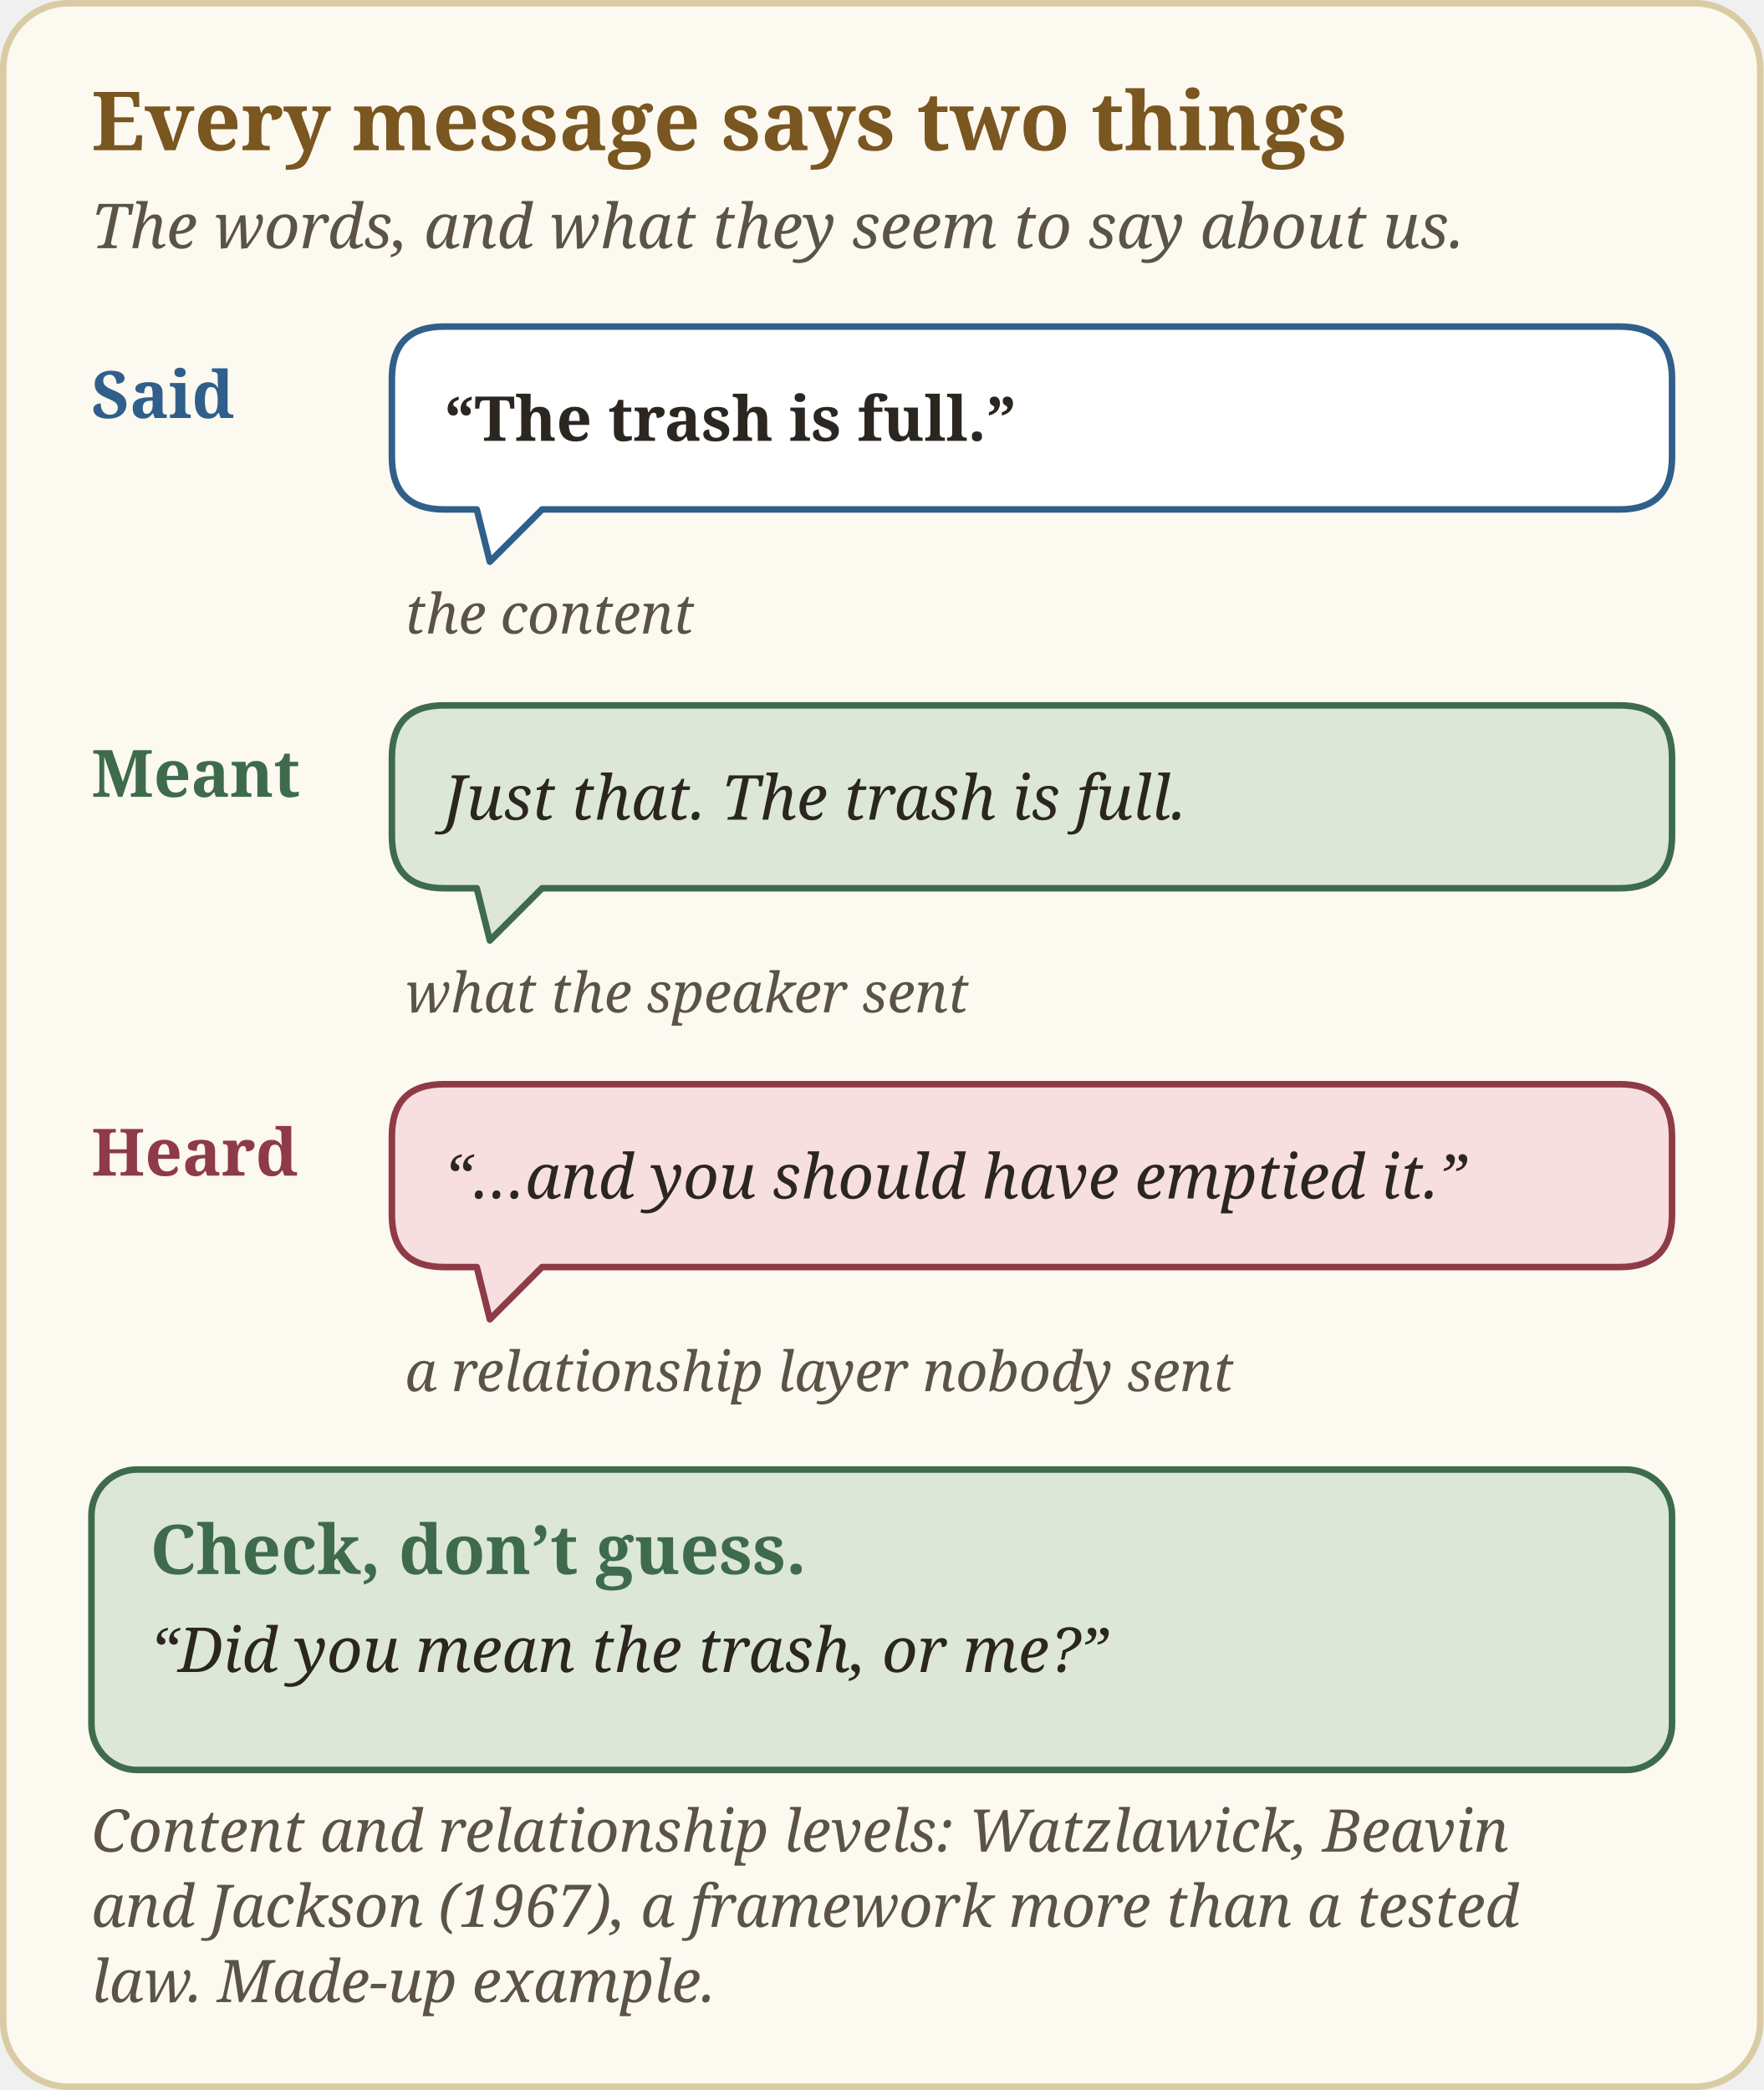
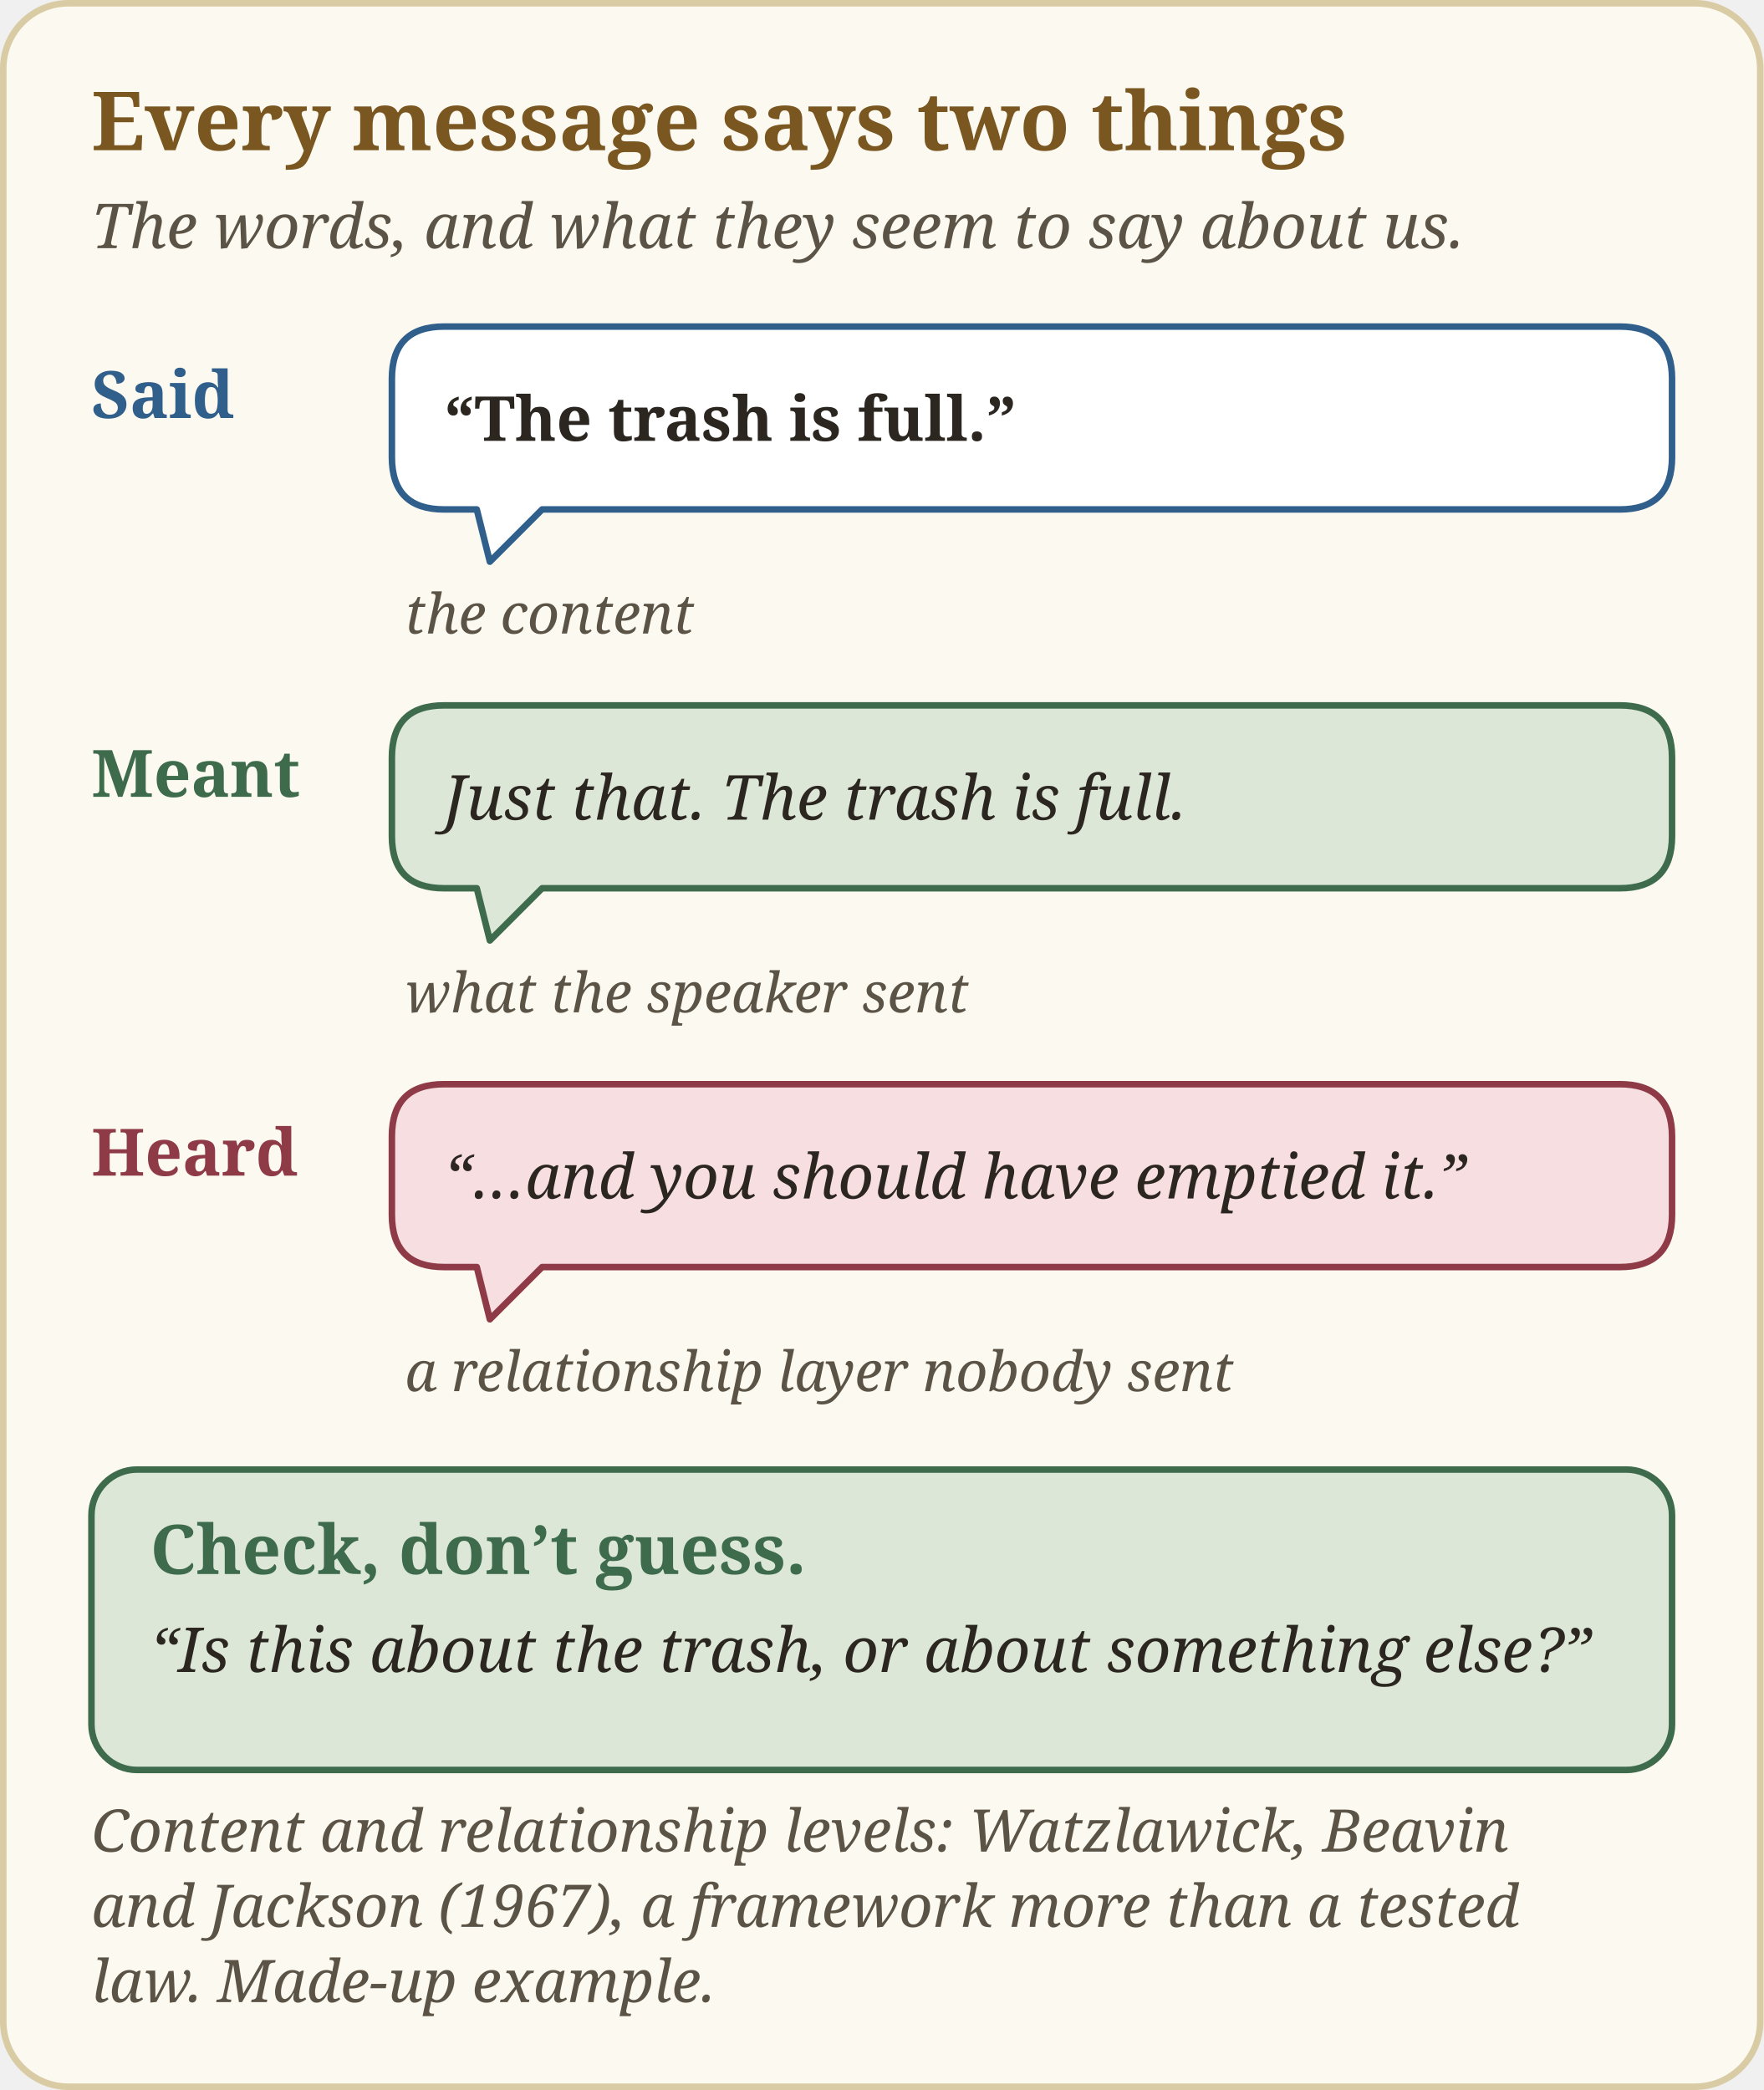
<svg xmlns="http://www.w3.org/2000/svg" viewBox="0 0 540 640" width="540" height="640" role="img" aria-labelledby="fig-u4-layers-t fig-u4-layers-d" font-family="Lora, Georgia, serif" fill="#2B2620">
  <rect x="1" y="1" width="538" height="638" rx="20" fill="#FCF9F1" stroke="#D9CBA3" stroke-width="2" />
  <text x="28" y="46" font-size="25" font-weight="bold" fill="#7A5620">Every message says two things</text>
  <text x="28" y="76" font-size="19" font-style="italic" fill="#5A5346">The words, and what they seem to say about us.</text>
  <text x="28" y="128" font-size="20" font-weight="bold" fill="#2F5F8A">Said</text>
  <path d="M136 100.0 H496 Q512 100.0 512 116.0 V140.0 Q512 156.0 496 156.0 H166 L150 172.0 L146 156.0 H136 Q120 156.0 120 140.0 V116.0 Q120 100.0 136 100.0 Z" fill="#FFFFFF" stroke="#2F5F8A" stroke-width="2" stroke-linecap="round" stroke-linejoin="round" />
  <text x="136" y="135" font-size="19" font-weight="bold">“The trash is full.”</text>
  <text x="124" y="194" font-size="17" font-style="italic" fill="#5A5346">the content</text>
  <text x="28" y="244" font-size="20" font-weight="bold" fill="#3E6B4C">Meant</text>
  <path d="M136 216.0 H496 Q512 216.0 512 232.0 V256.0 Q512 272.0 496 272.0 H166 L150 288.0 L146 272.0 H136 Q120 272.0 120 256.0 V232.0 Q120 216.0 136 216.0 Z" fill="#DCE7D8" stroke="#3E6B4C" stroke-width="2" stroke-linecap="round" stroke-linejoin="round" />
  <text x="136" y="251" font-size="19" font-style="italic">Just that. The trash is full.</text>
  <text x="124" y="310" font-size="17" font-style="italic" fill="#5A5346">what the speaker sent</text>
  <text x="28" y="360" font-size="20" font-weight="bold" fill="#8E3B47">Heard</text>
  <path d="M136 332.0 H496 Q512 332.0 512 348.0 V372.0 Q512 388.0 496 388.0 H166 L150 404.0 L146 388.0 H136 Q120 388.0 120 372.0 V348.0 Q120 332.0 136 332.0 Z" fill="#F7DEE0" stroke="#8E3B47" stroke-width="2" stroke-linecap="round" stroke-linejoin="round" />
  <text x="136" y="367" font-size="19" font-style="italic">“…and you should have emptied it.”</text>
  <text x="124" y="426" font-size="17" font-style="italic" fill="#5A5346">a relationship layer nobody sent</text>
  <rect x="28" y="450" width="484" height="92" rx="14" fill="#DCE7D8" stroke="#3E6B4C" stroke-width="2" />
  <text x="46" y="482" font-size="21" font-weight="bold" fill="#3E6B4C">Check, don’t guess.</text>
-   <text x="46" y="512" font-size="19" font-style="italic">“Did you mean the trash, or me?”</text>
+   <text x="46" y="512" font-size="19" font-style="italic">“Is this about the trash, or about something else?”</text>
  <text x="28" y="567" font-size="18" font-style="italic" fill="#5A5346">
    <tspan x="28" dy="0">Content and relationship levels: Watzlawick, Beavin</tspan>
    <tspan x="28" dy="23.04">and Jackson (1967), a framework more than a tested</tspan>
    <tspan x="28" dy="23.04">law. Made-up example.</tspan>
  </text>
</svg>
